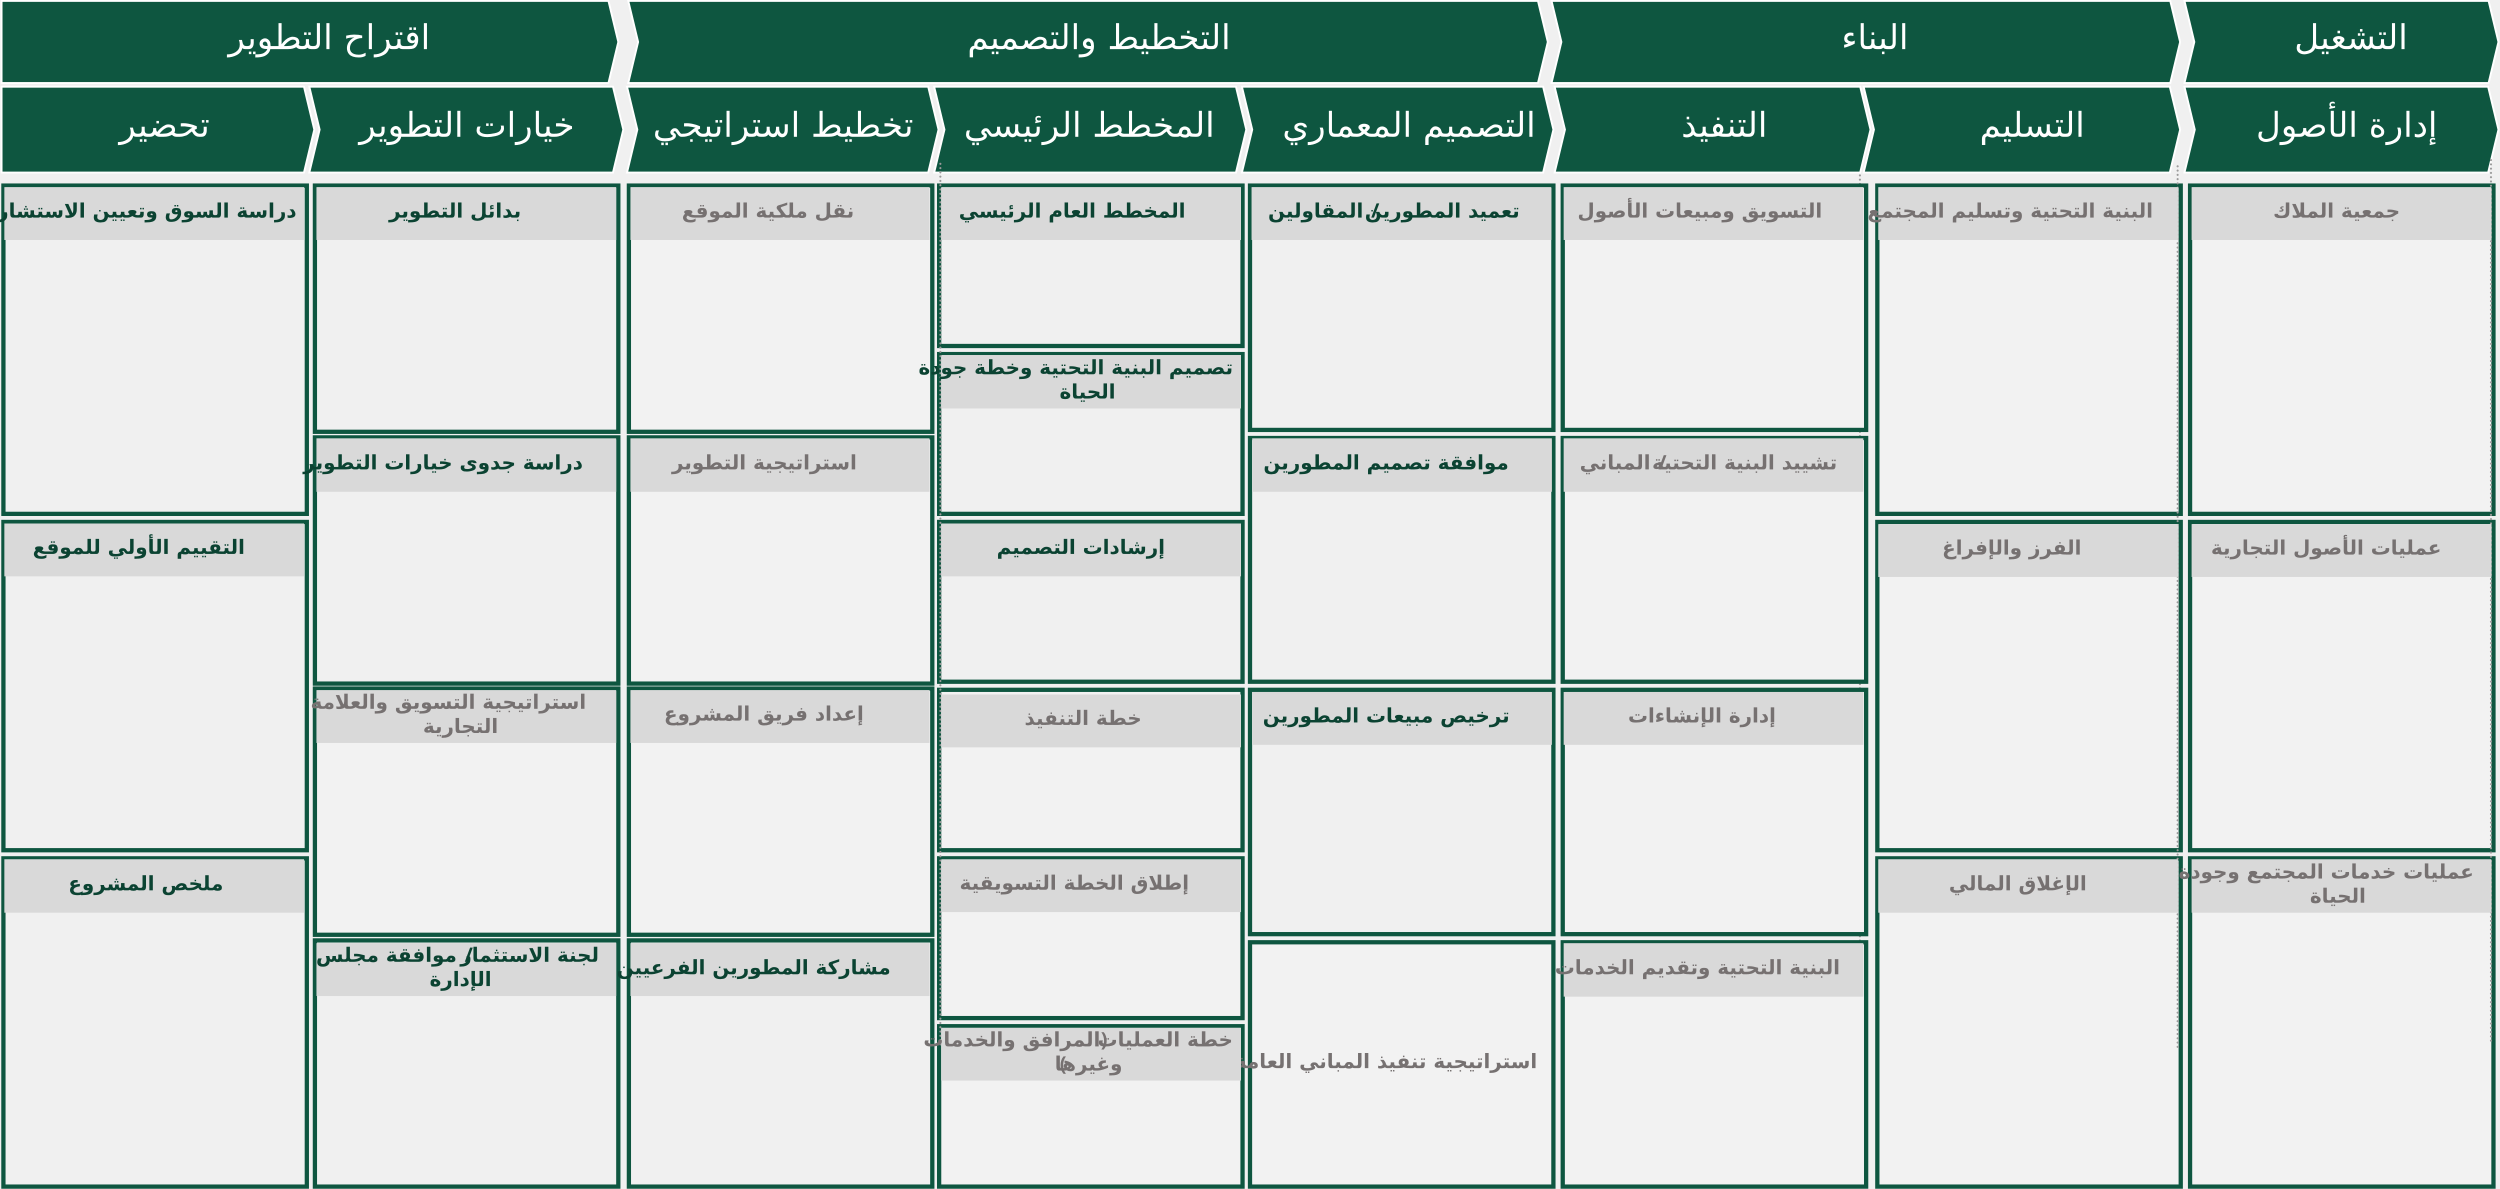
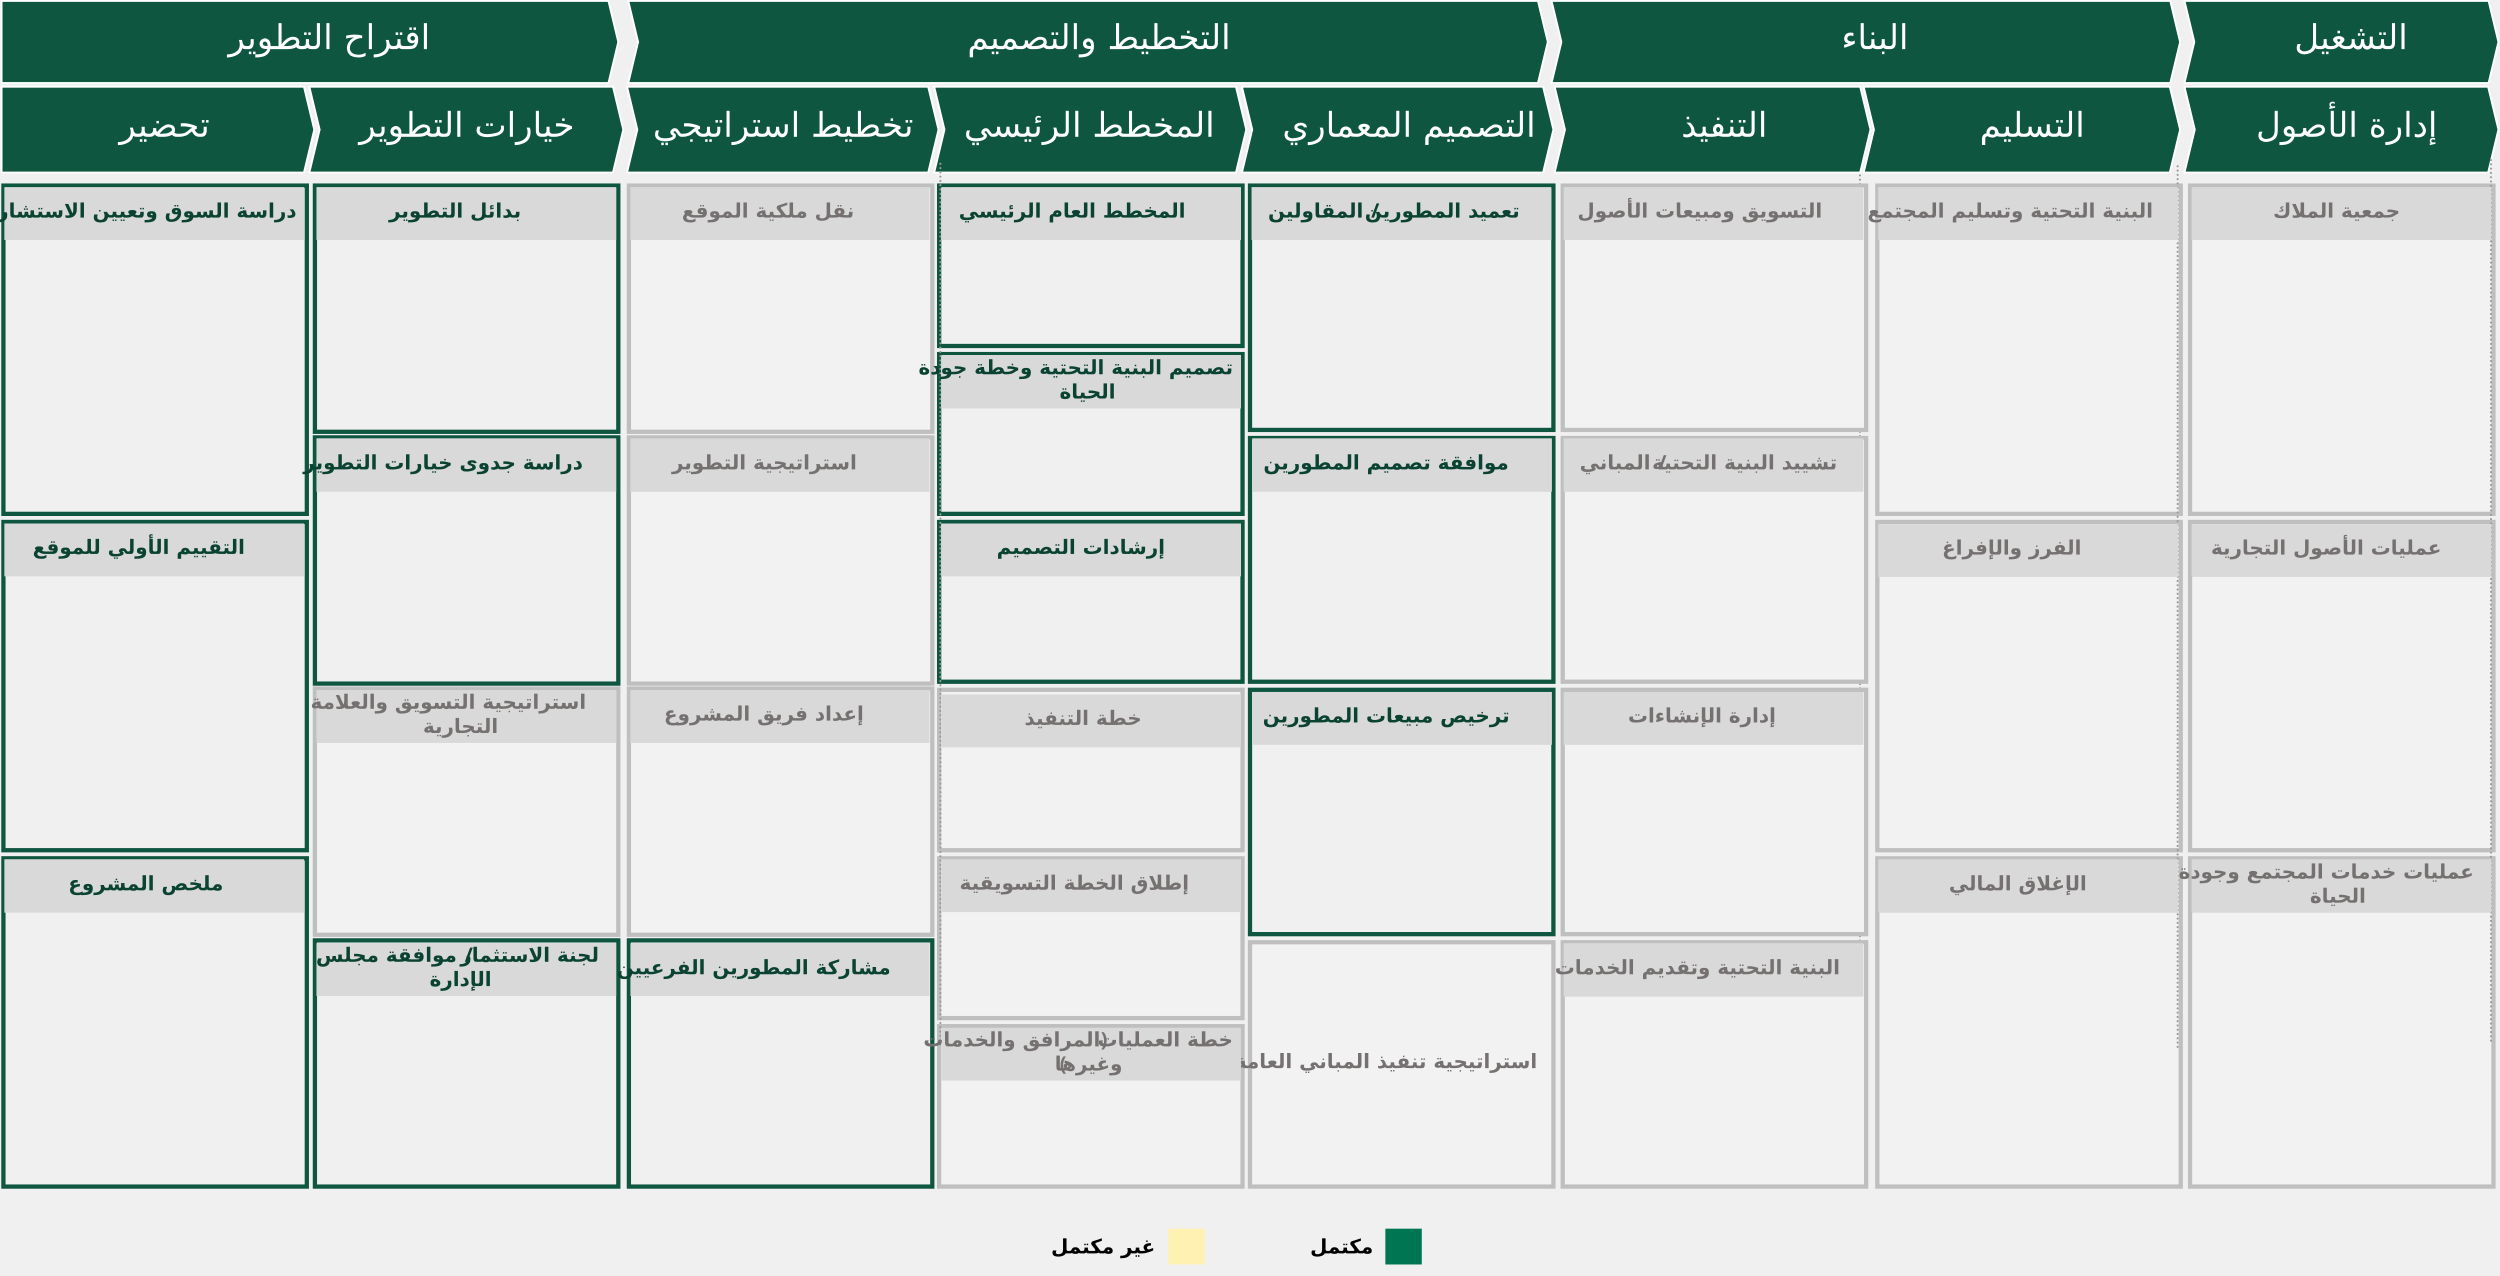
- <svg xmlns="http://www.w3.org/2000/svg" width="4021" height="1912" xml:space="preserve" overflow="hidden">
+ <svg xmlns="http://www.w3.org/2000/svg" width="4021" height="2052" xml:space="preserve" overflow="hidden">
  <g transform="translate(-194 -373)">
    <rect x="2204.5" y="1482.5" width="488" height="393" stroke="#0E5640" stroke-width="6.875" stroke-miterlimit="8" fill="none" />
    <path d="M3185.5 634.5 3185.5 2057.44" stroke="#9A9A9A" stroke-width="3.438" stroke-linecap="round" stroke-miterlimit="8" stroke-dasharray="0 6.875" fill="none" fill-rule="evenodd" />
    <path d="M3191.5 512.5 3683.93 512.5 3700.5 581.5 3683.93 650.5 3191.5 650.5 3208.07 581.5Z" stroke="#FFFFFF" stroke-width="3.094" stroke-miterlimit="8" fill="#0E5640" fill-rule="evenodd" />
    <text fill="#FFFFFF" font-family="Arial,Arial_MSFontService,sans-serif" font-weight="400" font-size="55" transform="matrix(1 0 0 1 3376.97 593)">​</text>
    <text fill="#FFFFFF" font-family="Basis Grotesque Arabic Pro,Basis Grotesque Arabic Pro_MSFontService,sans-serif" font-weight="400" font-size="55" direction="rtl" writing-mode="rl-tb" transform="matrix(1 0 0 1 3376.95 593)" x="170.156">التسليم</text>
-     <rect x="3213.5" y="671.5" width="488" height="528" stroke="#0E5640" stroke-width="6.875" stroke-miterlimit="8" fill="#F2F2F2" />
-     <rect x="3213.5" y="1212.5" width="488" height="528" stroke="#0E5640" stroke-width="6.875" stroke-miterlimit="8" fill="#F2F2F2" />
-     <rect x="3213.5" y="1753.5" width="488" height="528" stroke="#0E5640" stroke-width="6.875" stroke-miterlimit="8" fill="#F2F2F2" />
+     <rect x="3213.5" y="671.5" width="488" height="528" stroke="#BFBFBF" stroke-width="6.875" stroke-miterlimit="8" fill="#F2F2F2" />
+     <rect x="3213.5" y="1212.5" width="488" height="528" stroke="#BFBFBF" stroke-width="6.875" stroke-miterlimit="8" fill="#F2F2F2" />
+     <rect x="3213.5" y="1753.5" width="488" height="528" stroke="#BFBFBF" stroke-width="6.875" stroke-miterlimit="8" fill="#F2F2F2" />
    <path d="M1696.5 512.5 2181.93 512.5 2198.5 581.5 2181.93 650.5 1696.5 650.5 1713.07 581.5Z" stroke="#FFFFFF" stroke-width="3.094" stroke-miterlimit="8" fill="#0E5640" fill-rule="evenodd" />
    <text fill="#FFFFFF" font-family="Arial,Arial_MSFontService,sans-serif" font-weight="400" font-size="55" transform="matrix(1 0 0 1 1779.3 593)">​</text>
    <text fill="#FFFFFF" font-family="Basis Grotesque Arabic Pro,Basis Grotesque Arabic Pro_MSFontService,sans-serif" font-weight="400" font-size="55" direction="rtl" writing-mode="rl-tb" transform="matrix(1 0 0 1 1779.28 593)" x="368.385">المخطط الرئيسي</text>
    <path d="M2191.5 512.5 2675.94 512.5 2692.5 581.5 2675.94 650.5 2191.5 650.5 2208.07 581.5Z" stroke="#FFFFFF" stroke-width="3.094" stroke-miterlimit="8" fill="#0E5640" fill-rule="evenodd" />
    <text fill="#FFFFFF" font-family="Arial,Arial_MSFontService,sans-serif" font-weight="400" font-size="55" transform="matrix(1 0 0 1 2252.03 593)">​</text>
    <text fill="#FFFFFF" font-family="Basis Grotesque Arabic Pro,Basis Grotesque Arabic Pro_MSFontService,sans-serif" font-weight="400" font-size="55" direction="rtl" writing-mode="rl-tb" transform="matrix(1 0 0 1 2252.01 593)" x="411.927">التصميم المعماري</text>
    <path d="M196.5 374.5 1172.65 374.5 1188.5 440.5 1172.65 506.5 196.5 506.5Z" stroke="#FFFFFF" stroke-width="3.094" stroke-linejoin="round" stroke-miterlimit="10" fill="#0E5640" fill-rule="evenodd" />
    <text fill="#FFFFFF" font-family="Arial,Arial_MSFontService,sans-serif" font-weight="400" font-size="55" transform="matrix(1 0 0 1 589.115 452)">​</text>
    <text fill="#FFFFFF" font-family="Basis Grotesque Arabic Pro,Basis Grotesque Arabic Pro_MSFontService,sans-serif" font-weight="400" font-size="55" direction="rtl" writing-mode="rl-tb" transform="matrix(1 0 0 1 589.093 452)" x="296.771">اقتراح التطوير</text>
    <path d="M196.5 512.5 682.935 512.5 699.5 581.5 682.935 650.5 196.5 650.5Z" stroke="#FFFFFF" stroke-width="3.094" stroke-linejoin="round" stroke-miterlimit="10" fill="#0E5640" fill-rule="evenodd" />
    <text fill="#FFFFFF" font-family="Arial,Arial_MSFontService,sans-serif" font-weight="400" font-size="55" transform="matrix(1 0 0 1 387.571 593)">​</text>
    <text fill="#FFFFFF" font-family="Basis Grotesque Arabic Pro,Basis Grotesque Arabic Pro_MSFontService,sans-serif" font-weight="400" font-size="55" direction="rtl" writing-mode="rl-tb" transform="matrix(1 0 0 1 387.548 593)" x="143.802">تحضير</text>
    <rect x="199.5" y="671.5" width="488" height="528" stroke="#0E5640" stroke-width="6.875" stroke-miterlimit="8" fill="none" />
    <rect x="199.5" y="1212.5" width="488" height="528" stroke="#0E5640" stroke-width="6.875" stroke-miterlimit="8" fill="none" />
    <rect x="199.5" y="1753.5" width="488" height="528" stroke="#0E5640" stroke-width="6.875" stroke-miterlimit="8" fill="none" />
    <path d="M691.5 512.5 1179.93 512.5 1196.5 581.5 1179.93 650.5 691.5 650.5 708.066 581.5Z" stroke="#FFFFFF" stroke-width="3.094" stroke-miterlimit="8" fill="#0E5640" fill-rule="evenodd" />
    <text fill="#FFFFFF" font-family="Arial,Arial_MSFontService,sans-serif" font-weight="400" font-size="55" transform="matrix(1 0 0 1 801.819 593)">​</text>
    <text fill="#FFFFFF" font-family="Basis Grotesque Arabic Pro,Basis Grotesque Arabic Pro_MSFontService,sans-serif" font-weight="400" font-size="55" direction="rtl" writing-mode="rl-tb" transform="matrix(1 0 0 1 801.796 593)" x="316.25">خيارات التطوير</text>
    <rect x="700.5" y="671.5" width="488" height="396" stroke="#0E5640" stroke-width="6.875" stroke-miterlimit="8" fill="none" />
    <rect x="700.5" y="1076.5" width="488" height="396" stroke="#0E5640" stroke-width="6.875" stroke-miterlimit="8" fill="none" />
    <rect x="700.5" y="1885.5" width="488" height="396" stroke="#0E5640" stroke-width="6.875" stroke-miterlimit="8" fill="none" />
-     <rect x="700.5" y="1480.5" width="488" height="396" stroke="#0E5640" stroke-width="6.875" stroke-miterlimit="8" fill="#F2F2F2" />
+     <rect x="700.5" y="1480.5" width="488" height="396" stroke="#BFBFBF" stroke-width="6.875" stroke-miterlimit="8" fill="#F2F2F2" />
    <path d="M1202.5 512.5 1686.93 512.5 1703.5 581.5 1686.93 650.5 1202.5 650.5 1219.07 581.5Z" stroke="#FFFFFF" stroke-width="3.094" stroke-miterlimit="8" fill="#0E5640" fill-rule="evenodd" />
    <text fill="#FFFFFF" font-family="Arial,Arial_MSFontService,sans-serif" font-weight="400" font-size="55" transform="matrix(1 0 0 1 1274.77 593)">​</text>
    <text fill="#FFFFFF" font-family="Basis Grotesque Arabic Pro,Basis Grotesque Arabic Pro_MSFontService,sans-serif" font-weight="400" font-size="55" direction="rtl" writing-mode="rl-tb" transform="matrix(1 0 0 1 1274.75 593)" x="388.438">تخطيط استراتيجي</text>
-     <rect x="1205.5" y="671.5" width="488" height="396" stroke="#0E5640" stroke-width="6.875" stroke-miterlimit="8" fill="#F2F2F2" />
-     <rect x="1205.5" y="1076.5" width="488" height="396" stroke="#0E5640" stroke-width="6.875" stroke-miterlimit="8" fill="#F2F2F2" />
-     <rect x="1205.5" y="1480.5" width="488" height="396" stroke="#0E5640" stroke-width="6.875" stroke-miterlimit="8" fill="#F2F2F2" />
+     <rect x="1205.5" y="671.5" width="488" height="396" stroke="#BFBFBF" stroke-width="6.875" stroke-miterlimit="8" fill="#F2F2F2" />
+     <rect x="1205.5" y="1076.5" width="488" height="396" stroke="#BFBFBF" stroke-width="6.875" stroke-miterlimit="8" fill="#F2F2F2" />
+     <rect x="1205.5" y="1480.5" width="488" height="396" stroke="#BFBFBF" stroke-width="6.875" stroke-miterlimit="8" fill="#F2F2F2" />
    <rect x="1205.5" y="1885.5" width="488" height="396" stroke="#0E5640" stroke-width="6.875" stroke-miterlimit="8" fill="none" />
    <rect x="1704.5" y="671.5" width="488" height="258" stroke="#0E5640" stroke-width="6.875" stroke-miterlimit="8" fill="none" />
    <rect x="1704.5" y="942.5" width="488" height="257" stroke="#0E5640" stroke-width="6.875" stroke-miterlimit="8" fill="none" />
    <rect x="1704.5" y="1212.5" width="488" height="257" stroke="#0E5640" stroke-width="6.875" stroke-miterlimit="8" fill="none" />
-     <rect x="1704.5" y="1482.5" width="488" height="258" stroke="#0E5640" stroke-width="6.875" stroke-miterlimit="8" fill="#F2F2F2" />
-     <rect x="1704.5" y="1753.5" width="488" height="257" stroke="#0E5640" stroke-width="6.875" stroke-miterlimit="8" fill="#F2F2F2" />
-     <rect x="1704.5" y="2023.5" width="488" height="258" stroke="#0E5640" stroke-width="6.875" stroke-miterlimit="8" fill="#F2F2F2" />
-     <rect x="2707.5" y="671.5" width="488" height="393" stroke="#0E5640" stroke-width="6.875" stroke-miterlimit="8" fill="#F2F2F2" />
-     <rect x="2707.5" y="1077.5" width="488" height="392" stroke="#0E5640" stroke-width="6.875" stroke-miterlimit="8" fill="#F2F2F2" />
-     <rect x="2707.5" y="1482.5" width="488" height="393" stroke="#0E5640" stroke-width="6.875" stroke-miterlimit="8" fill="#F2F2F2" />
-     <rect x="2707.5" y="1888.5" width="488" height="393" stroke="#0E5640" stroke-width="6.875" stroke-miterlimit="8" fill="#F2F2F2" />
+     <rect x="1704.5" y="1482.5" width="488" height="258" stroke="#BFBFBF" stroke-width="6.875" stroke-miterlimit="8" fill="#F2F2F2" />
+     <rect x="1704.5" y="1753.5" width="488" height="257" stroke="#BFBFBF" stroke-width="6.875" stroke-miterlimit="8" fill="#F2F2F2" />
+     <rect x="1704.5" y="2023.5" width="488" height="258" stroke="#BFBFBF" stroke-width="6.875" stroke-miterlimit="8" fill="#F2F2F2" />
+     <rect x="2707.5" y="671.5" width="488" height="393" stroke="#BFBFBF" stroke-width="6.875" stroke-miterlimit="8" fill="#F2F2F2" />
+     <rect x="2707.5" y="1077.5" width="488" height="392" stroke="#BFBFBF" stroke-width="6.875" stroke-miterlimit="8" fill="#F2F2F2" />
+     <rect x="2707.5" y="1482.5" width="488" height="393" stroke="#BFBFBF" stroke-width="6.875" stroke-miterlimit="8" fill="#F2F2F2" />
+     <rect x="2707.5" y="1888.5" width="488" height="393" stroke="#BFBFBF" stroke-width="6.875" stroke-miterlimit="8" fill="#F2F2F2" />
    <path d="M3707.5 512.5 4195.93 512.5 4212.5 581.5 4195.93 650.5 3707.5 650.5 3724.07 581.5Z" stroke="#FFFFFF" stroke-width="3.094" stroke-miterlimit="8" fill="#0E5640" fill-rule="evenodd" />
    <text fill="#FFFFFF" font-family="Arial,Arial_MSFontService,sans-serif" font-weight="400" font-size="55" transform="matrix(1 0 0 1 3837.64 593)">​</text>
    <text fill="#FFFFFF" font-family="Basis Grotesque Arabic Pro,Basis Grotesque Arabic Pro_MSFontService,sans-serif" font-weight="400" font-size="55" direction="rtl" writing-mode="rl-tb" transform="matrix(1 0 0 1 3837.62 593)" x="276.719">إدارة الأصول</text>
-     <rect x="3716.5" y="671.5" width="488" height="528" stroke="#0E5640" stroke-width="6.875" stroke-miterlimit="8" fill="#F2F2F2" />
-     <rect x="3716.5" y="1212.5" width="488" height="528" stroke="#0E5640" stroke-width="6.875" stroke-miterlimit="8" fill="#F2F2F2" />
-     <rect x="3716.5" y="1753.5" width="488" height="528" stroke="#0E5640" stroke-width="6.875" stroke-miterlimit="8" fill="#F2F2F2" />
+     <rect x="3716.5" y="671.5" width="488" height="528" stroke="#BFBFBF" stroke-width="6.875" stroke-miterlimit="8" fill="#F2F2F2" />
+     <rect x="3716.5" y="1212.5" width="488" height="528" stroke="#BFBFBF" stroke-width="6.875" stroke-miterlimit="8" fill="#F2F2F2" />
+     <rect x="3716.5" y="1753.5" width="488" height="528" stroke="#BFBFBF" stroke-width="6.875" stroke-miterlimit="8" fill="#F2F2F2" />
    <path d="M2694.5 512.5 3185.93 512.5 3202.5 581.5 3185.93 650.5 2694.5 650.5 2711.07 581.5Z" stroke="#FFFFFF" stroke-width="3.094" stroke-miterlimit="8" fill="#0E5640" fill-rule="evenodd" />
    <text fill="#FFFFFF" font-family="Arial,Arial_MSFontService,sans-serif" font-weight="400" font-size="55" transform="matrix(1 0 0 1 2892.86 593)">​</text>
    <text fill="#FFFFFF" font-family="Basis Grotesque Arabic Pro,Basis Grotesque Arabic Pro_MSFontService,sans-serif" font-weight="400" font-size="55" direction="rtl" writing-mode="rl-tb" transform="matrix(1 0 0 1 2892.84 593)" x="143.802">التنفيذ</text>
    <path d="M1204.5 374.5 2667.66 374.5 2683.5 440.501 2667.66 506.5 1204.5 506.5 1220.34 440.501Z" stroke="#FFFFFF" stroke-width="3.094" stroke-miterlimit="8" fill="#0E5640" fill-rule="evenodd" />
    <text fill="#FFFFFF" font-family="Arial,Arial_MSFontService,sans-serif" font-weight="400" font-size="55" transform="matrix(1 0 0 1 1747.11 452)">​</text>
    <text fill="#FFFFFF" font-family="Basis Grotesque Arabic Pro,Basis Grotesque Arabic Pro_MSFontService,sans-serif" font-weight="400" font-size="55" direction="rtl" writing-mode="rl-tb" transform="matrix(1 0 0 1 1747.08 452)" x="426.25">التخطيط والتصميم</text>
    <path d="M2689.5 374.5 3684.66 374.5 3700.5 440.5 3684.66 506.5 2689.5 506.5 2705.34 440.5Z" stroke="#FFFFFF" stroke-width="3.094" stroke-miterlimit="8" fill="#0E5640" fill-rule="evenodd" />
    <text fill="#FFFFFF" font-family="Arial,Arial_MSFontService,sans-serif" font-weight="400" font-size="55" transform="matrix(1 0 0 1 3158.16 452)">​</text>
    <text fill="#FFFFFF" font-family="Basis Grotesque Arabic Pro,Basis Grotesque Arabic Pro_MSFontService,sans-serif" font-weight="400" font-size="55" direction="rtl" writing-mode="rl-tb" transform="matrix(1 0 0 1 3158.14 452)" x="105.417">البناء</text>
    <path d="M3707.5 374.5 4196.65 374.5 4212.5 440.5 4196.65 506.5 3707.5 506.5 3723.34 440.5Z" stroke="#FFFFFF" stroke-width="3.094" stroke-miterlimit="8" fill="#0E5640" fill-rule="evenodd" />
    <text fill="#FFFFFF" font-family="Arial,Arial_MSFontService,sans-serif" font-weight="400" font-size="55" transform="matrix(1 0 0 1 3885.04 452)">​</text>
    <text fill="#FFFFFF" font-family="Basis Grotesque Arabic Pro,Basis Grotesque Arabic Pro_MSFontService,sans-serif" font-weight="400" font-size="55" direction="rtl" writing-mode="rl-tb" transform="matrix(1 0 0 1 3885.02 452)" x="181.615">التشغيل</text>
    <path d="M1706.5 636.5 1706.5 2059.44" stroke="#9A9A9A" stroke-width="3.438" stroke-linecap="round" stroke-miterlimit="8" stroke-dasharray="0 6.875" fill="none" fill-rule="evenodd" />
    <path d="M3696.5 640.5 3696.5 2063.44" stroke="#9A9A9A" stroke-width="3.438" stroke-linecap="round" stroke-miterlimit="8" stroke-dasharray="0 6.875" fill="none" fill-rule="evenodd" />
    <path d="M4200.5 630.5 4200.5 2053.44" stroke="#9A9A9A" stroke-width="3.438" stroke-linecap="round" stroke-miterlimit="8" stroke-dasharray="0 6.875" fill="none" fill-rule="evenodd" />
    <rect x="2204.5" y="671.5" width="488" height="393" stroke="#0E5640" stroke-width="6.875" stroke-miterlimit="8" fill="none" />
    <rect x="2204.5" y="1077.5" width="488" height="392" stroke="#0E5640" stroke-width="6.875" stroke-miterlimit="8" fill="none" />
-     <rect x="2204.5" y="1888.5" width="488" height="393" stroke="#0E5640" stroke-width="6.875" stroke-miterlimit="8" fill="#F2F2F2" />
+     <rect x="2204.5" y="1888.5" width="488" height="393" stroke="#BFBFBF" stroke-width="6.875" stroke-miterlimit="8" fill="#F2F2F2" />
    <text fill="#767171" font-family="Basis Grotesque Arabic Pro,Basis Grotesque Arabic Pro_MSFontService,sans-serif" font-weight="700" font-size="32" direction="rtl" writing-mode="rl-tb" transform="matrix(1 0 0 1 2247.61 2091)" x="418.802">استراتيجية تنفيذ المباني العامة</text>
    <rect x="201" y="674" width="482" height="85" fill="#D9D9D9" />
    <text fill="#0B4332" font-family="Basis Grotesque Arabic Pro,Basis Grotesque Arabic Pro_MSFontService,sans-serif" font-weight="700" font-size="32" direction="rtl" writing-mode="rl-tb" transform="matrix(1 0 0 1 213.775 723)" x="457.188">دراسة السوق وتعيين الاستشاريين</text>
    <text fill="#0B4332" font-family="Basis Grotesque Arabic Pro,Basis Grotesque Arabic Pro_MSFontService,sans-serif" font-weight="700" font-size="32" transform="matrix(1 0 0 1 670.986 723)"> </text>
    <rect x="201" y="1755" width="482" height="86" fill="#D9D9D9" />
    <text fill="#0B4332" font-family="Basis Grotesque Arabic Pro,Basis Grotesque Arabic Pro_MSFontService,sans-serif" font-weight="700" font-size="32" direction="rtl" writing-mode="rl-tb" transform="matrix(1 0 0 1 331.51 1805)" x="221.719">ملخص المشروع</text>
    <text fill="#0B4332" font-family="Basis Grotesque Arabic Pro,Basis Grotesque Arabic Pro_MSFontService,sans-serif" font-weight="700" font-size="32" transform="matrix(1 0 0 1 553.251 1805)"> </text>
    <rect x="703" y="1078" width="482" height="86" fill="#D9D9D9" />
    <text fill="#0B4332" font-family="Basis Grotesque Arabic Pro,Basis Grotesque Arabic Pro_MSFontService,sans-serif" font-weight="700" font-size="32" direction="rtl" writing-mode="rl-tb" transform="matrix(1 0 0 1 755.76 1128)" x="375.833">دراسة جدوى خيارات التطوير</text>
    <text fill="#0B4332" font-family="Basis Grotesque Arabic Pro,Basis Grotesque Arabic Pro_MSFontService,sans-serif" font-weight="700" font-size="32" transform="matrix(1 0 0 1 1131.62 1128)"> </text>
    <rect x="703" y="1890" width="482" height="85" fill="#D9D9D9" />
    <text fill="#0B4332" font-family="Basis Grotesque Arabic Pro,Basis Grotesque Arabic Pro_MSFontService,sans-serif" font-weight="700" font-size="32" direction="rtl" writing-mode="rl-tb" transform="matrix(1 0 0 1 954.562 1920)" x="202.813">لجنة الاستثمار </text>
    <text fill="#0B4332" font-family="Basis Grotesque Arabic Pro,Basis Grotesque Arabic Pro_MSFontService,sans-serif" font-weight="700" font-size="32" direction="rtl" writing-mode="rl-tb" transform="matrix(1 0 0 1 928.78 1920)" x="25.781">/ </text>
    <text fill="#0B4332" font-family="Basis Grotesque Arabic Pro,Basis Grotesque Arabic Pro_MSFontService,sans-serif" font-weight="700" font-size="32" direction="rtl" writing-mode="rl-tb" transform="matrix(1 0 0 1 721.385 1920)" x="207.396">موافقة مجلس </text>
    <text fill="#0B4332" font-family="Basis Grotesque Arabic Pro,Basis Grotesque Arabic Pro_MSFontService,sans-serif" font-weight="700" font-size="32" direction="rtl" writing-mode="rl-tb" transform="matrix(1 0 0 1 902.701 1959)" x="81.927">الإدارة</text>
    <text fill="#0B4332" font-family="Basis Grotesque Arabic Pro,Basis Grotesque Arabic Pro_MSFontService,sans-serif" font-weight="700" font-size="32" transform="matrix(1 0 0 1 984.651 1959)"> </text>
    <rect x="1208" y="1890" width="481" height="85" fill="#D9D9D9" />
    <text fill="#0B4332" font-family="Basis Grotesque Arabic Pro,Basis Grotesque Arabic Pro_MSFontService,sans-serif" font-weight="700" font-size="32" direction="rtl" writing-mode="rl-tb" transform="matrix(1 0 0 1 1270.23 1940)" x="356.354">مشاركة المطورين الفرعيين</text>
    <text fill="#0B4332" font-family="Basis Grotesque Arabic Pro,Basis Grotesque Arabic Pro_MSFontService,sans-serif" font-weight="700" font-size="32" transform="matrix(1 0 0 1 1626.61 1940)"> </text>
    <rect x="2207" y="674" width="482" height="85" fill="#D9D9D9" />
    <text fill="#0B4332" font-family="Basis Grotesque Arabic Pro,Basis Grotesque Arabic Pro_MSFontService,sans-serif" font-weight="700" font-size="32" direction="rtl" writing-mode="rl-tb" transform="matrix(1 0 0 1 2412.53 723)" x="225.729">تعميد المطورين </text>
    <text fill="#0B4332" font-family="Basis Grotesque Arabic Pro,Basis Grotesque Arabic Pro_MSFontService,sans-serif" font-weight="700" font-size="32" direction="rtl" writing-mode="rl-tb" transform="matrix(1 0 0 1 2386.75 723)" x="25.781">/ </text>
    <text fill="#0B4332" font-family="Basis Grotesque Arabic Pro,Basis Grotesque Arabic Pro_MSFontService,sans-serif" font-weight="700" font-size="32" direction="rtl" writing-mode="rl-tb" transform="matrix(1 0 0 1 2257.27 723)" x="129.479">المقاولين</text>
    <text fill="#0B4332" font-family="Basis Grotesque Arabic Pro,Basis Grotesque Arabic Pro_MSFontService,sans-serif" font-weight="700" font-size="32" transform="matrix(1 0 0 1 2638.28 723)"> </text>
    <rect x="3719" y="1216" width="482" height="85" fill="#D9D9D9" />
    <text fill="#767171" font-family="Basis Grotesque Arabic Pro,Basis Grotesque Arabic Pro_MSFontService,sans-serif" font-weight="700" font-size="32" direction="rtl" writing-mode="rl-tb" transform="matrix(1 0 0 1 3798.74 1265)" x="321.979">عمليات الأصول التجارية</text>
    <rect x="3215" y="1755" width="482" height="86" fill="#D9D9D9" />
    <text fill="#767171" font-family="Basis Grotesque Arabic Pro,Basis Grotesque Arabic Pro_MSFontService,sans-serif" font-weight="700" font-size="32" direction="rtl" writing-mode="rl-tb" transform="matrix(1 0 0 1 3362.41 1805)" x="187.917">الإغلاق المالي</text>
    <rect x="1708" y="2026" width="482" height="85" fill="#D9D9D9" />
    <text fill="#767171" font-family="Basis Grotesque Arabic Pro,Basis Grotesque Arabic Pro_MSFontService,sans-serif" font-weight="700" font-size="32" direction="rtl" writing-mode="rl-tb" transform="matrix(1 0 0 1 1975.27 2056)" x="201.667">خطة العمليات </text>
    <text fill="#767171" font-family="Basis Grotesque Arabic Pro,Basis Grotesque Arabic Pro_MSFontService,sans-serif" font-weight="700" font-size="32" direction="rtl" writing-mode="rl-tb" transform="matrix(1 0 0 1 1963.81 2056)" x="11.458">(</text>
    <text fill="#767171" font-family="Basis Grotesque Arabic Pro,Basis Grotesque Arabic Pro_MSFontService,sans-serif" font-weight="700" font-size="32" direction="rtl" writing-mode="rl-tb" transform="matrix(1 0 0 1 1711.73 2056)" x="252.083">المرافق والخدمات </text>
    <text fill="#767171" font-family="Basis Grotesque Arabic Pro,Basis Grotesque Arabic Pro_MSFontService,sans-serif" font-weight="700" font-size="32" direction="rtl" writing-mode="rl-tb" transform="matrix(1 0 0 1 1909.38 2095)" x="89.948">وغيرها</text>
    <text fill="#767171" font-family="Basis Grotesque Arabic Pro,Basis Grotesque Arabic Pro_MSFontService,sans-serif" font-weight="700" font-size="32" direction="rtl" writing-mode="rl-tb" transform="matrix(1 0 0 1 1897.92 2095)" x="11.458">)</text>
    <text fill="#767171" font-family="Basis Grotesque Arabic Pro,Basis Grotesque Arabic Pro_MSFontService,sans-serif" font-weight="700" font-size="32" transform="matrix(1 0 0 1 1999.35 2095)"> </text>
    <rect x="201" y="1215" width="482" height="85" fill="#D9D9D9" />
    <text fill="#0B4332" font-family="Basis Grotesque Arabic Pro,Basis Grotesque Arabic Pro_MSFontService,sans-serif" font-weight="700" font-size="32" direction="rtl" writing-mode="rl-tb" transform="matrix(1 0 0 1 296.848 1264)" x="291.042">التقييم الأولي للموقع</text>
    <text fill="#0B4332" font-family="Basis Grotesque Arabic Pro,Basis Grotesque Arabic Pro_MSFontService,sans-serif" font-weight="700" font-size="32" transform="matrix(1 0 0 1 587.913 1264)"> </text>
    <rect x="703" y="674" width="482" height="85" fill="#D9D9D9" />
    <text fill="#0B4332" font-family="Basis Grotesque Arabic Pro,Basis Grotesque Arabic Pro_MSFontService,sans-serif" font-weight="700" font-size="32" direction="rtl" writing-mode="rl-tb" transform="matrix(1 0 0 1 855.161 723)" x="177.031">بدائل التطوير</text>
    <text fill="#0B4332" font-family="Basis Grotesque Arabic Pro,Basis Grotesque Arabic Pro_MSFontService,sans-serif" font-weight="700" font-size="32" transform="matrix(1 0 0 1 1032.21 723)"> </text>
    <rect x="1208" y="674" width="481" height="85" fill="#D9D9D9" />
    <text fill="#767171" font-family="Basis Grotesque Arabic Pro,Basis Grotesque Arabic Pro_MSFontService,sans-serif" font-weight="700" font-size="32" direction="rtl" writing-mode="rl-tb" transform="matrix(1 0 0 1 1328.95 723)" x="238.906">نقل ملكية الموقع</text>
    <text fill="#767171" font-family="Basis Grotesque Arabic Pro,Basis Grotesque Arabic Pro_MSFontService,sans-serif" font-weight="700" font-size="32" transform="matrix(1 0 0 1 1567.88 723)"> </text>
    <rect x="1208" y="1078" width="481" height="86" fill="#D9D9D9" />
    <text fill="#767171" font-family="Basis Grotesque Arabic Pro,Basis Grotesque Arabic Pro_MSFontService,sans-serif" font-weight="700" font-size="32" direction="rtl" writing-mode="rl-tb" transform="matrix(1 0 0 1 1324.66 1128)" x="247.5">استراتيجية التطوير</text>
    <text fill="#767171" font-family="Basis Grotesque Arabic Pro,Basis Grotesque Arabic Pro_MSFontService,sans-serif" font-weight="700" font-size="32" transform="matrix(1 0 0 1 1572.18 1128)"> </text>
    <rect x="1208" y="1483" width="481" height="85" fill="#D9D9D9" />
    <text fill="#767171" font-family="Basis Grotesque Arabic Pro,Basis Grotesque Arabic Pro_MSFontService,sans-serif" font-weight="700" font-size="32" direction="rtl" writing-mode="rl-tb" transform="matrix(1 0 0 1 1313.48 1532)" x="269.844">إعداد فريق المشروع</text>
    <text fill="#767171" font-family="Basis Grotesque Arabic Pro,Basis Grotesque Arabic Pro_MSFontService,sans-serif" font-weight="700" font-size="32" transform="matrix(1 0 0 1 1583.35 1532)"> </text>
    <rect x="1708" y="674" width="482" height="85" fill="#D9D9D9" />
    <text fill="#0B4332" font-family="Basis Grotesque Arabic Pro,Basis Grotesque Arabic Pro_MSFontService,sans-serif" font-weight="700" font-size="32" direction="rtl" writing-mode="rl-tb" transform="matrix(1 0 0 1 1796.52 723)" x="304.219">المخطط العام الرئيسي</text>
    <text fill="#0B4332" font-family="Basis Grotesque Arabic Pro,Basis Grotesque Arabic Pro_MSFontService,sans-serif" font-weight="700" font-size="32" transform="matrix(1 0 0 1 2100.76 723)"> </text>
    <rect x="1708" y="944" width="482" height="86" fill="#D9D9D9" />
    <text fill="#0B4332" font-family="Basis Grotesque Arabic Pro,Basis Grotesque Arabic Pro_MSFontService,sans-serif" font-weight="700" font-size="32" direction="rtl" writing-mode="rl-tb" transform="matrix(1 0 0 1 1711.44 975)" x="465.781">تصميم البنية التحتية وخطة جودة </text>
    <text fill="#0B4332" font-family="Basis Grotesque Arabic Pro,Basis Grotesque Arabic Pro_MSFontService,sans-serif" font-weight="700" font-size="32" direction="rtl" writing-mode="rl-tb" transform="matrix(1 0 0 1 1909.1 1014)" x="79.062">الحياة</text>
    <text fill="#0B4332" font-family="Basis Grotesque Arabic Pro,Basis Grotesque Arabic Pro_MSFontService,sans-serif" font-weight="700" font-size="32" transform="matrix(1 0 0 1 1988.18 1014)"> </text>
    <rect x="1708" y="1490" width="482" height="85" fill="#D9D9D9" />
    <text fill="#767171" font-family="Basis Grotesque Arabic Pro,Basis Grotesque Arabic Pro_MSFontService,sans-serif" font-weight="700" font-size="32" direction="rtl" writing-mode="rl-tb" transform="matrix(1 0 0 1 1866.99 1539)" x="163.281">خطة التنفيذ</text>
    <text fill="#767171" font-family="Basis Grotesque Arabic Pro,Basis Grotesque Arabic Pro_MSFontService,sans-serif" font-weight="700" font-size="32" transform="matrix(1 0 0 1 2030.29 1539)"> </text>
    <rect x="1708" y="1215" width="482" height="85" fill="#D9D9D9" />
    <text fill="#0B4332" font-family="Basis Grotesque Arabic Pro,Basis Grotesque Arabic Pro_MSFontService,sans-serif" font-weight="700" font-size="32" direction="rtl" writing-mode="rl-tb" transform="matrix(1 0 0 1 1829.46 1264)" x="238.333">إرشادات التصميم</text>
    <text fill="#0B4332" font-family="Basis Grotesque Arabic Pro,Basis Grotesque Arabic Pro_MSFontService,sans-serif" font-weight="700" font-size="32" transform="matrix(1 0 0 1 2067.82 1264)"> </text>
    <rect x="2709" y="674" width="482" height="85" fill="#D9D9D9" />
    <text fill="#767171" font-family="Basis Grotesque Arabic Pro,Basis Grotesque Arabic Pro_MSFontService,sans-serif" font-weight="700" font-size="32" direction="rtl" writing-mode="rl-tb" transform="matrix(1 0 0 1 2775.91 723)" x="348.906">التسويق ومبيعات الأصول</text>
    <text fill="#767171" font-family="Basis Grotesque Arabic Pro,Basis Grotesque Arabic Pro_MSFontService,sans-serif" font-weight="700" font-size="32" transform="matrix(1 0 0 1 3124.84 723)"> </text>
    <rect x="2709" y="1078" width="482" height="86" fill="#D9D9D9" />
    <text fill="#767171" font-family="Basis Grotesque Arabic Pro,Basis Grotesque Arabic Pro_MSFontService,sans-serif" font-weight="700" font-size="32" direction="rtl" writing-mode="rl-tb" transform="matrix(1 0 0 1 2874.45 1128)" x="274.427">تشييد البنية التحتية </text>
    <text fill="#767171" font-family="Basis Grotesque Arabic Pro,Basis Grotesque Arabic Pro_MSFontService,sans-serif" font-weight="700" font-size="32" direction="rtl" writing-mode="rl-tb" transform="matrix(1 0 0 1 2848.67 1128)" x="25.781">/ </text>
    <text fill="#767171" font-family="Basis Grotesque Arabic Pro,Basis Grotesque Arabic Pro_MSFontService,sans-serif" font-weight="700" font-size="32" direction="rtl" writing-mode="rl-tb" transform="matrix(1 0 0 1 2751.85 1128)" x="96.823">المباني</text>
    <text fill="#767171" font-family="Basis Grotesque Arabic Pro,Basis Grotesque Arabic Pro_MSFontService,sans-serif" font-weight="700" font-size="32" transform="matrix(1 0 0 1 3148.9 1128)"> </text>
    <rect x="2709" y="1486" width="482" height="85" fill="#D9D9D9" />
    <text fill="#767171" font-family="Basis Grotesque Arabic Pro,Basis Grotesque Arabic Pro_MSFontService,sans-serif" font-weight="700" font-size="32" direction="rtl" writing-mode="rl-tb" transform="matrix(1 0 0 1 2850.39 1535)" x="199.948">إدارة الإنشاءات</text>
    <text fill="#767171" font-family="Basis Grotesque Arabic Pro,Basis Grotesque Arabic Pro_MSFontService,sans-serif" font-weight="700" font-size="32" transform="matrix(1 0 0 1 3050.36 1535)"> </text>
    <rect x="2208" y="1078" width="482" height="86" fill="#D9D9D9" />
    <text fill="#0B4332" font-family="Basis Grotesque Arabic Pro,Basis Grotesque Arabic Pro_MSFontService,sans-serif" font-weight="700" font-size="32" direction="rtl" writing-mode="rl-tb" transform="matrix(1 0 0 1 2276.9 1128)" x="343.75">موافقة تصميم المطورين</text>
    <text fill="#0B4332" font-family="Basis Grotesque Arabic Pro,Basis Grotesque Arabic Pro_MSFontService,sans-serif" font-weight="700" font-size="32" transform="matrix(1 0 0 1 2620.68 1128)"> </text>
    <rect x="2208" y="1486" width="482" height="85" fill="#D9D9D9" />
    <text fill="#0B4332" font-family="Basis Grotesque Arabic Pro,Basis Grotesque Arabic Pro_MSFontService,sans-serif" font-weight="700" font-size="32" direction="rtl" writing-mode="rl-tb" transform="matrix(1 0 0 1 2275.47 1535)" x="346.615">ترخيص مبيعات المطورين</text>
    <text fill="#0B4332" font-family="Basis Grotesque Arabic Pro,Basis Grotesque Arabic Pro_MSFontService,sans-serif" font-weight="700" font-size="32" transform="matrix(1 0 0 1 2622.11 1535)"> </text>
    <rect x="3215" y="674" width="482" height="85" fill="#D9D9D9" />
    <text fill="#767171" font-family="Basis Grotesque Arabic Pro,Basis Grotesque Arabic Pro_MSFontService,sans-serif" font-weight="700" font-size="32" direction="rtl" writing-mode="rl-tb" transform="matrix(1 0 0 1 3656.89 723)" x="8.594"> </text>
    <text fill="#767171" font-family="Basis Grotesque Arabic Pro,Basis Grotesque Arabic Pro_MSFontService,sans-serif" font-weight="700" font-size="32" direction="rtl" writing-mode="rl-tb" transform="matrix(1 0 0 1 3247.26 723)" x="409.635">البنية التحتية وتسليم المجتمع</text>
    <text fill="#767171" font-family="Basis Grotesque Arabic Pro,Basis Grotesque Arabic Pro_MSFontService,sans-serif" font-weight="700" font-size="32" transform="matrix(1 0 0 1 3665.51 723)"> </text>
    <rect x="2709" y="1890" width="482" height="86" fill="#D9D9D9" />
    <text fill="#767171" font-family="Basis Grotesque Arabic Pro,Basis Grotesque Arabic Pro_MSFontService,sans-serif" font-weight="700" font-size="32" direction="rtl" writing-mode="rl-tb" transform="matrix(1 0 0 1 2747.26 1940)" x="406.198">البنية التحتية وتقديم الخدمات</text>
    <text fill="#767171" font-family="Basis Grotesque Arabic Pro,Basis Grotesque Arabic Pro_MSFontService,sans-serif" font-weight="700" font-size="32" transform="matrix(1 0 0 1 3153.48 1940)"> </text>
    <rect x="3719" y="1755" width="482" height="86" fill="#D9D9D9" />
    <text fill="#767171" font-family="Basis Grotesque Arabic Pro,Basis Grotesque Arabic Pro_MSFontService,sans-serif" font-weight="700" font-size="32" direction="rtl" writing-mode="rl-tb" transform="matrix(1 0 0 1 3738.01 1786)" x="434.844">عمليات خدمات المجتمع وجودة </text>
    <text fill="#767171" font-family="Basis Grotesque Arabic Pro,Basis Grotesque Arabic Pro_MSFontService,sans-serif" font-weight="700" font-size="32" direction="rtl" writing-mode="rl-tb" transform="matrix(1 0 0 1 3920.2 1825)" x="79.062">الحياة</text>
    <text fill="#767171" font-family="Basis Grotesque Arabic Pro,Basis Grotesque Arabic Pro_MSFontService,sans-serif" font-weight="700" font-size="32" transform="matrix(1 0 0 1 3999.29 1825)"> </text>
    <rect x="1708" y="1755" width="482" height="85" fill="#D9D9D9" />
    <text fill="#767171" font-family="Basis Grotesque Arabic Pro,Basis Grotesque Arabic Pro_MSFontService,sans-serif" font-weight="700" font-size="32" direction="rtl" writing-mode="rl-tb" transform="matrix(1 0 0 1 1790.79 1804)" x="315.677">إطلاق الخطة التسويقية</text>
    <text fill="#767171" font-family="Basis Grotesque Arabic Pro,Basis Grotesque Arabic Pro_MSFontService,sans-serif" font-weight="700" font-size="32" transform="matrix(1 0 0 1 2106.49 1804)"> </text>
    <rect x="703" y="1483" width="482" height="85" fill="#D9D9D9" />
    <text fill="#767171" font-family="Basis Grotesque Arabic Pro,Basis Grotesque Arabic Pro_MSFontService,sans-serif" font-weight="700" font-size="32" direction="rtl" writing-mode="rl-tb" transform="matrix(1 0 0 1 742.01 1513)" x="394.74">استراتيجية التسويق والعلامة </text>
    <text fill="#767171" font-family="Basis Grotesque Arabic Pro,Basis Grotesque Arabic Pro_MSFontService,sans-serif" font-weight="700" font-size="32" direction="rtl" writing-mode="rl-tb" transform="matrix(1 0 0 1 892.114 1552)" x="103.125">التجارية</text>
    <text fill="#767171" font-family="Basis Grotesque Arabic Pro,Basis Grotesque Arabic Pro_MSFontService,sans-serif" font-weight="700" font-size="32" transform="matrix(1 0 0 1 995.262 1552)"> </text>
    <rect x="3215" y="1216" width="482" height="85" fill="#D9D9D9" />
    <text fill="#767171" font-family="Basis Grotesque Arabic Pro,Basis Grotesque Arabic Pro_MSFontService,sans-serif" font-weight="700" font-size="32" direction="rtl" writing-mode="rl-tb" transform="matrix(1 0 0 1 3371.01 1265)" x="170.729">الفرز والإفراغ</text>
    <text fill="#767171" font-family="Basis Grotesque Arabic Pro,Basis Grotesque Arabic Pro_MSFontService,sans-serif" font-weight="700" font-size="32" transform="matrix(1 0 0 1 3541.76 1265)"> </text>
    <rect x="3719" y="674" width="482" height="85" fill="#D9D9D9" />
    <text fill="#767171" font-family="Basis Grotesque Arabic Pro,Basis Grotesque Arabic Pro_MSFontService,sans-serif" font-weight="700" font-size="32" direction="rtl" writing-mode="rl-tb" transform="matrix(1 0 0 1 3865.2 723)" x="189.062">جمعية الملاك</text>
    <text fill="#767171" font-family="Basis Grotesque Arabic Pro,Basis Grotesque Arabic Pro_MSFontService,sans-serif" font-weight="700" font-size="32" transform="matrix(1 0 0 1 4054.29 723)"> </text>
+     <rect x="2424.5" y="2351.5" width="54" height="53" stroke="#007552" stroke-width="4.583" stroke-miterlimit="8" fill="#007552" />
+     <rect x="2075.5" y="2351.5" width="54" height="53" stroke="#FFF1B1" stroke-width="4.583" stroke-miterlimit="8" fill="#FFF1B1" />
+     <text font-family="Basis Grotesque Arabic Pro,Basis Grotesque Arabic Pro_MSFontService,sans-serif" font-weight="700" font-size="32" direction="rtl" writing-mode="rl-tb" transform="matrix(1 0 0 1 1909.88 2389)" x="142.083">غير مكتمل</text>
+     <text font-family="Basis Grotesque Arabic Pro,Basis Grotesque Arabic Pro_MSFontService,sans-serif" font-weight="700" font-size="32" direction="rtl" writing-mode="rl-tb" transform="matrix(1 0 0 1 2311.55 2389)" x="91.094">مكتمل</text>
  </g>
</svg>
